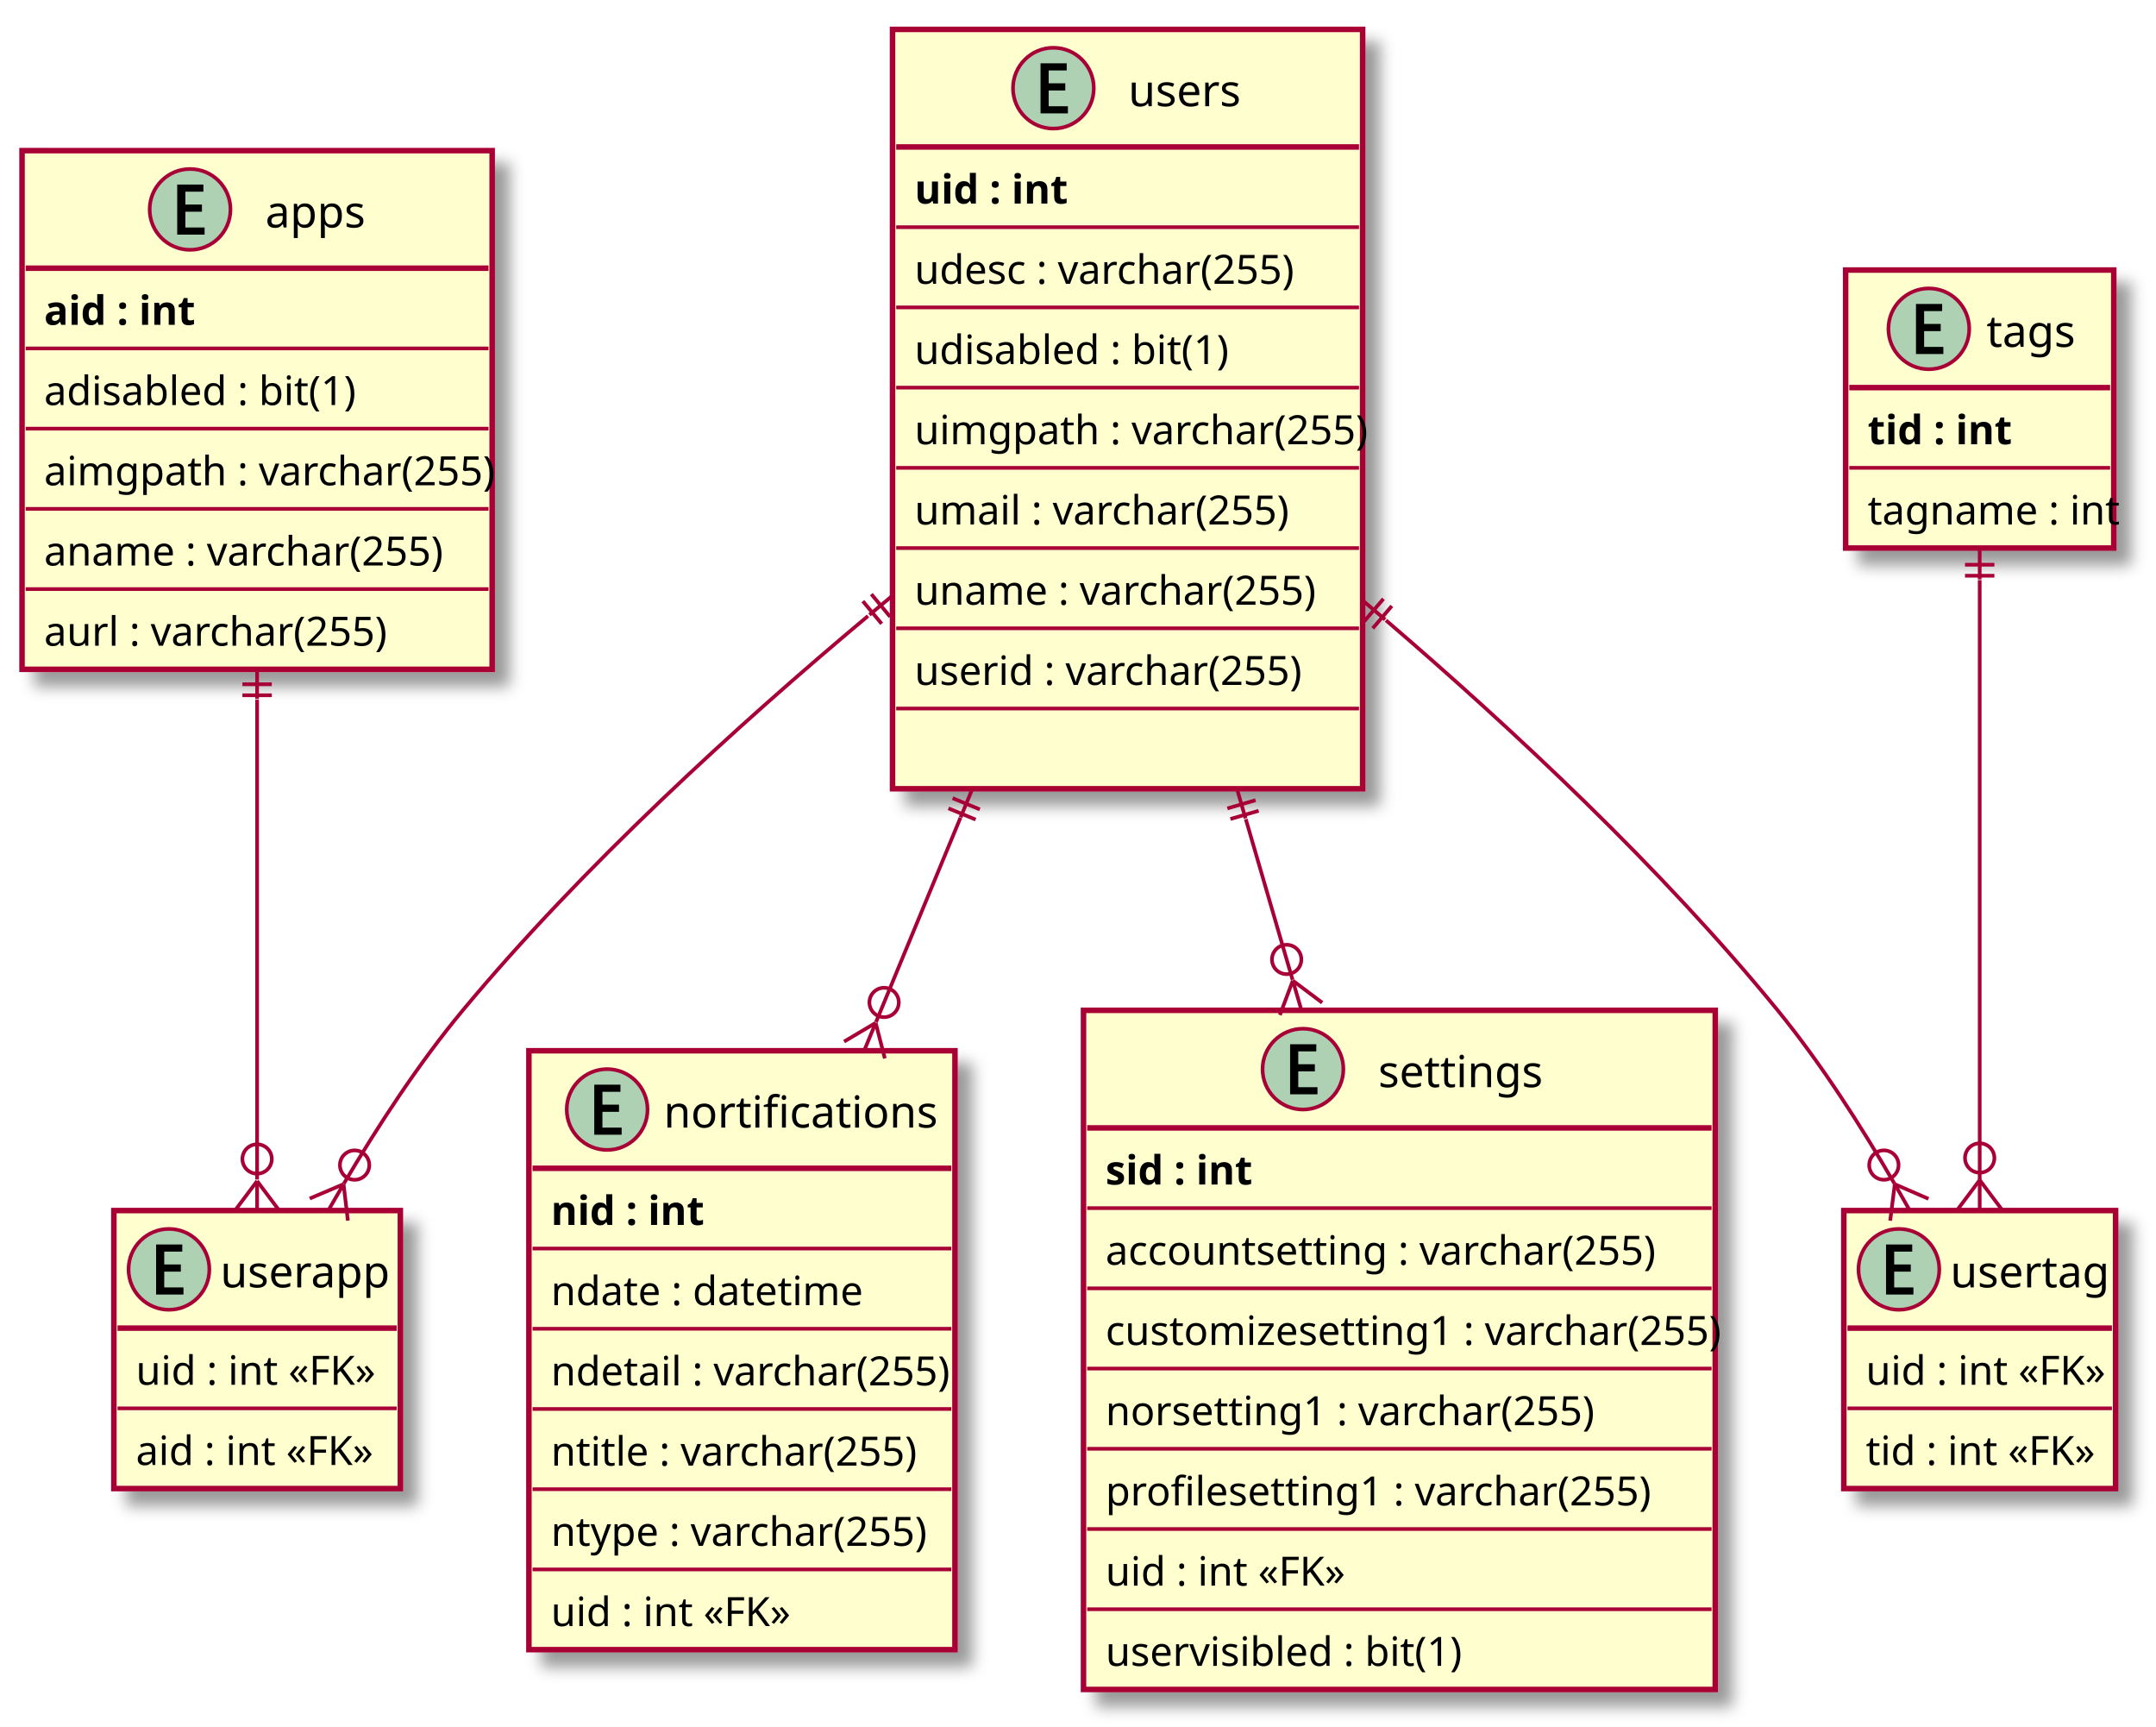
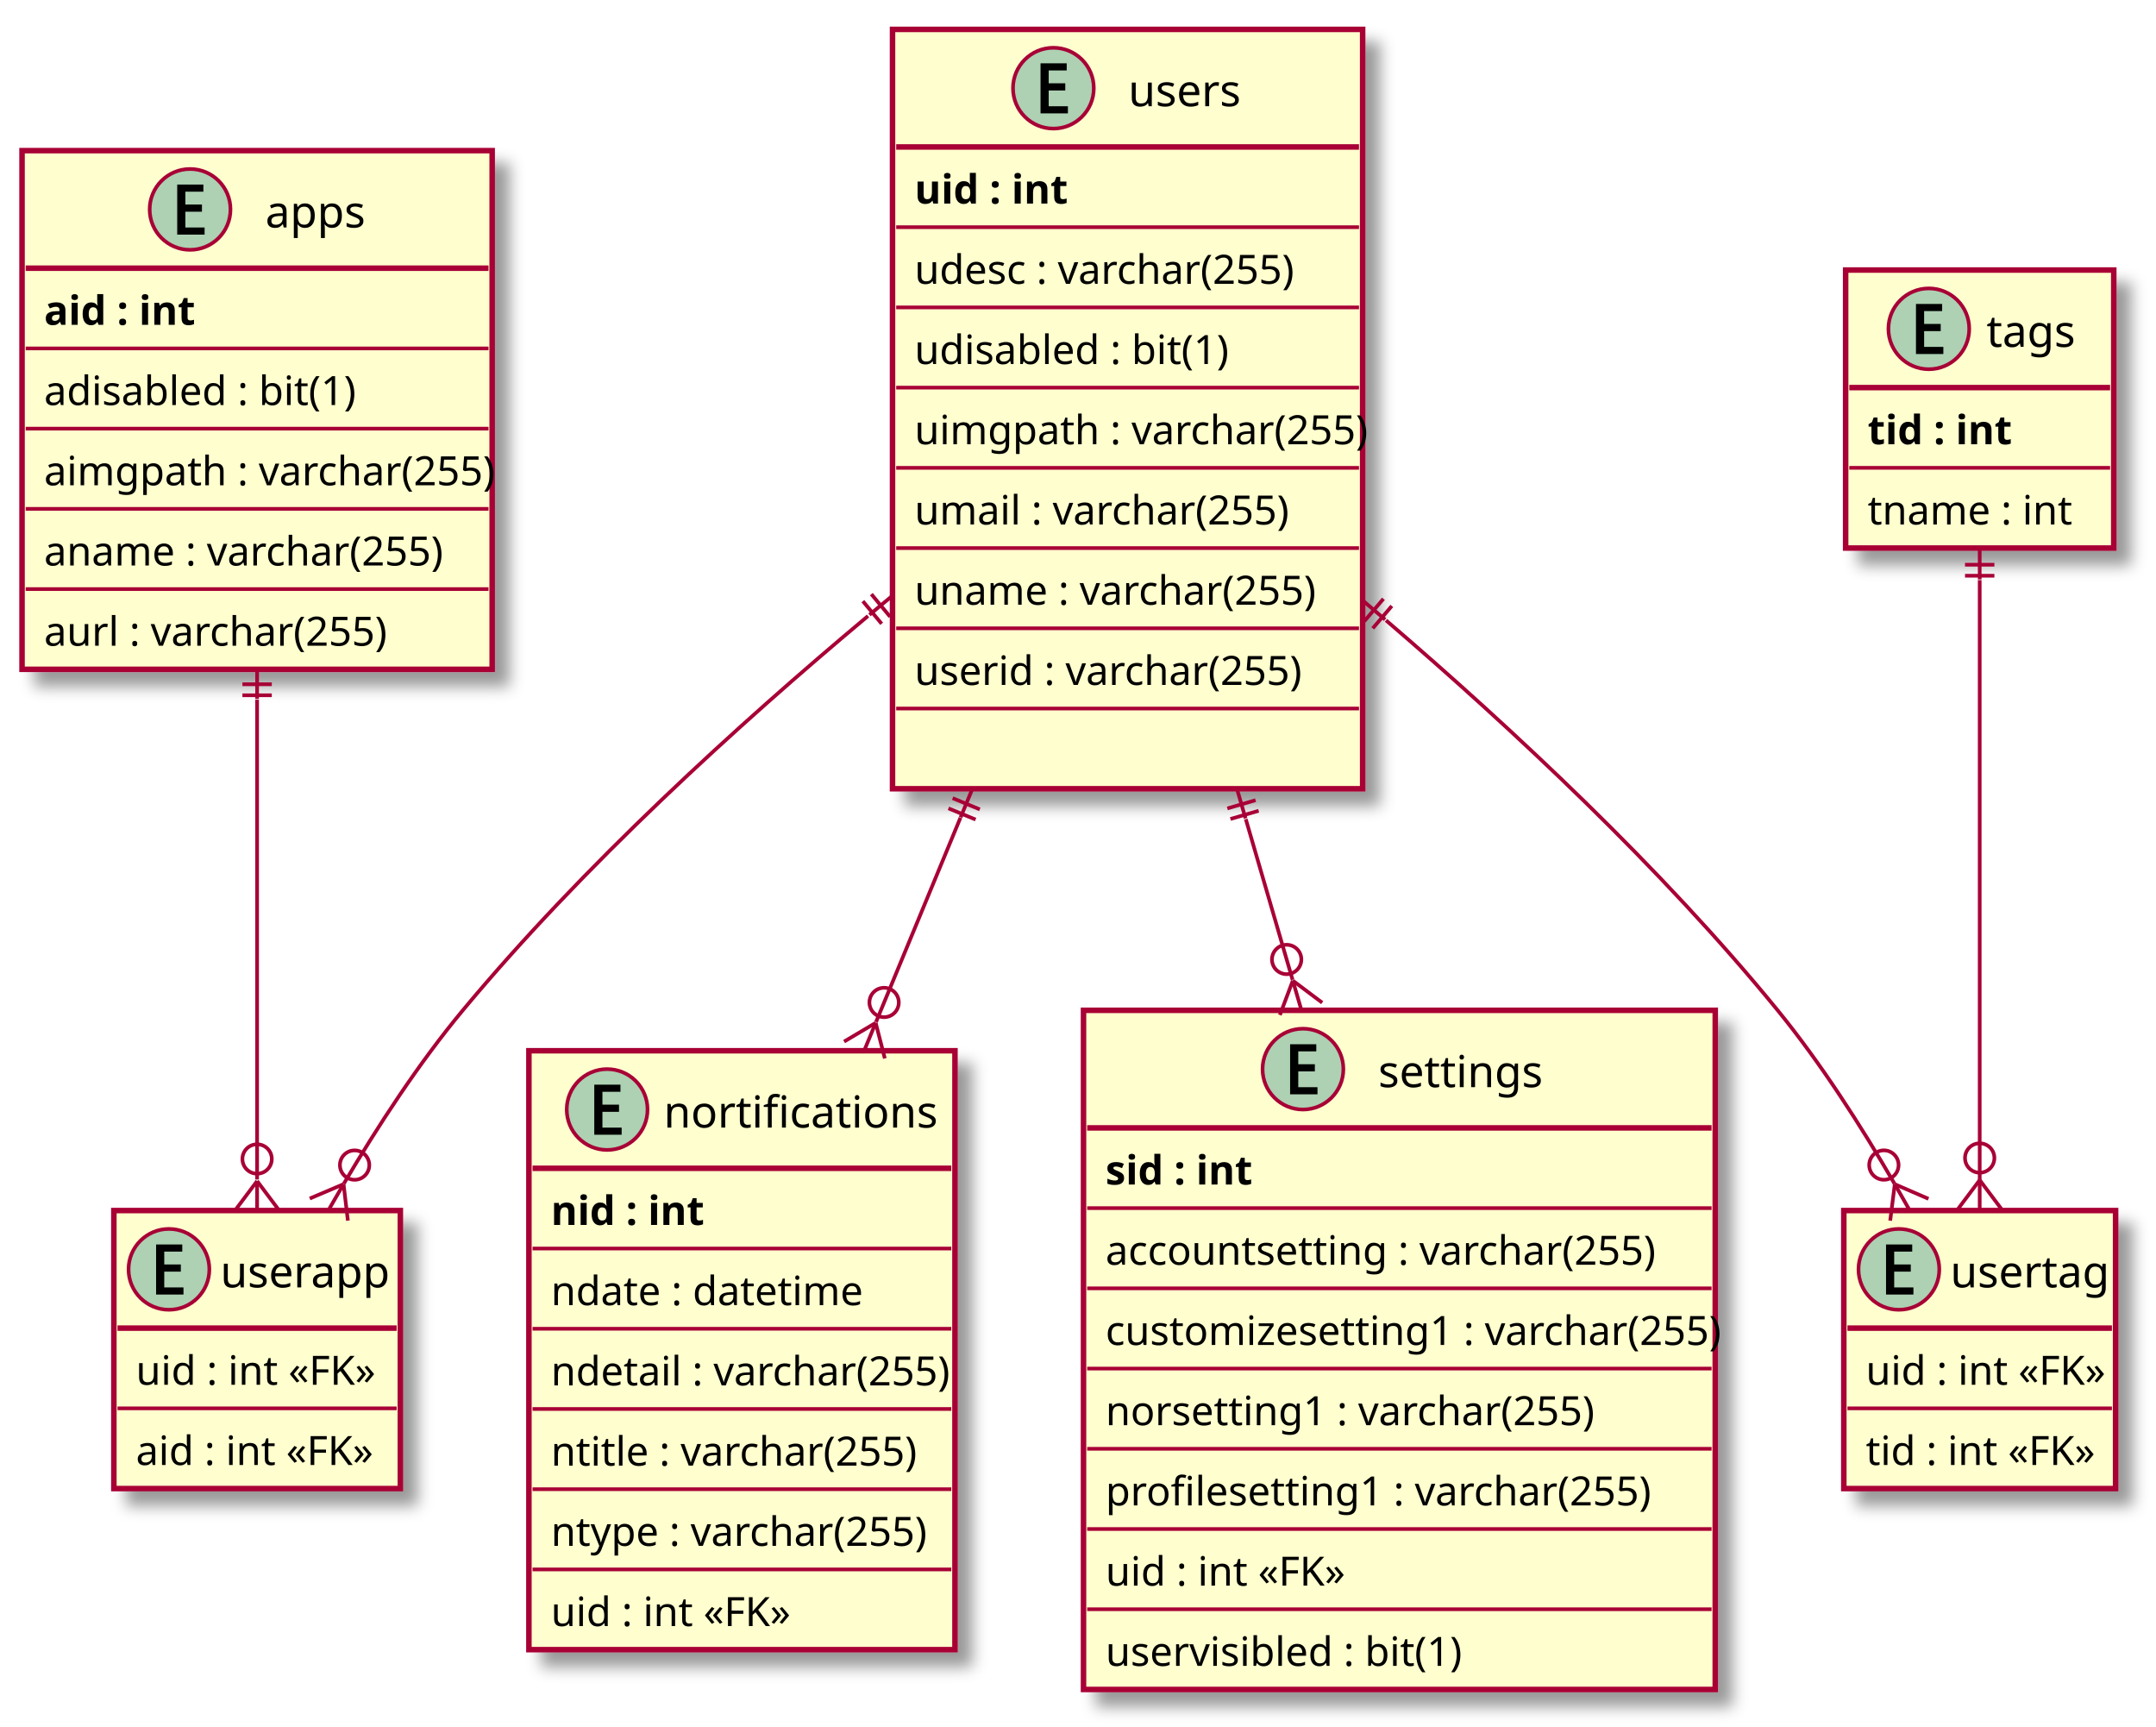
<svg xmlns="http://www.w3.org/2000/svg" contentScriptType="application/ecmascript" contentStyleType="text/css" height="470px" preserveAspectRatio="none" style="width:587px;height:470px;" version="1.1" viewBox="0 0 587 470" width="587px" zoomAndPan="magnify">
  <defs>
    <filter height="300%" id="fvcxejnr01t22" width="300%" x="-1" y="-1">
      <feGaussianBlur result="blurOut" stdDeviation="2.0" />
      <feColorMatrix in="blurOut" result="blurOut2" type="matrix" values="0 0 0 0 0 0 0 0 0 0 0 0 0 0 0 0 0 0 .4 0" />
      <feOffset dx="4.0" dy="4.0" in="blurOut2" result="blurOut3" />
      <feBlend in="SourceGraphic" in2="blurOut3" mode="normal" />
    </filter>
  </defs>
  <g>
    <rect fill="#FEFECE" filter="url(#fvcxejnr01t22)" height="141.18" id="apps" style="stroke: #A80036; stroke-width: 1.5;" width="128" x="6" y="41" />
    <ellipse cx="51.75" cy="57" fill="#ADD1B2" rx="11" ry="11" style="stroke: #A80036; stroke-width: 1.0;" />
    <path d="M50.469,55.672 L54.984,55.672 L54.984,57.625 L50.469,57.625 L50.469,61.922 L55.703,61.922 L55.703,63.859 L48.25,63.859 L48.25,50.234 L55.375,50.234 L55.375,52.172 L50.469,52.172 L50.469,55.672 Z " />
    <text fill="#000000" font-family="sans-serif" font-size="12" lengthAdjust="spacingAndGlyphs" textLength="28" x="72.25" y="61.91">apps</text>
    <line style="stroke: #A80036; stroke-width: 1.5;" x1="7" x2="133" y1="73" y2="73" />
    <text fill="#000000" font-family="sans-serif" font-size="11" font-weight="bold" lengthAdjust="spacingAndGlyphs" textLength="39" x="12" y="88.419">aid : int</text>
    <line style="stroke: #A80036; stroke-width: 1.0;" x1="7" x2="133" y1="94.836" y2="94.836" />
    <text fill="#000000" font-family="sans-serif" font-size="11" lengthAdjust="spacingAndGlyphs" textLength="80" x="12" y="110.255">adisabled : bit(1)</text>
    <line style="stroke: #A80036; stroke-width: 1.0;" x1="7" x2="133" y1="116.672" y2="116.672" />
    <text fill="#000000" font-family="sans-serif" font-size="11" lengthAdjust="spacingAndGlyphs" textLength="116" x="12" y="132.091">aimgpath : varchar(255)</text>
    <line style="stroke: #A80036; stroke-width: 1.0;" x1="7" x2="133" y1="138.508" y2="138.508" />
    <text fill="#000000" font-family="sans-serif" font-size="11" lengthAdjust="spacingAndGlyphs" textLength="105" x="12" y="153.927">aname : varchar(255)</text>
    <line style="stroke: #A80036; stroke-width: 1.0;" x1="7" x2="133" y1="160.344" y2="160.344" />
    <text fill="#000000" font-family="sans-serif" font-size="11" lengthAdjust="spacingAndGlyphs" textLength="91" x="12" y="175.763">aurl : varchar(255)</text>
    <rect fill="#FEFECE" filter="url(#fvcxejnr01t22)" height="206.688" id="users" style="stroke: #A80036; stroke-width: 1.5;" width="128" x="243" y="8" />
    <ellipse cx="286.8" cy="24" fill="#ADD1B2" rx="11" ry="11" style="stroke: #A80036; stroke-width: 1.0;" />
    <path d="M285.519,22.672 L290.034,22.672 L290.034,24.625 L285.519,24.625 L285.519,28.922 L290.753,28.922 L290.753,30.859 L283.3,30.859 L283.3,17.234 L290.425,17.234 L290.425,19.172 L285.519,19.172 L285.519,22.672 Z " />
    <text fill="#000000" font-family="sans-serif" font-size="12" lengthAdjust="spacingAndGlyphs" textLength="32" x="307.2" y="28.91">users</text>
    <line style="stroke: #A80036; stroke-width: 1.5;" x1="244" x2="370" y1="40" y2="40" />
    <text fill="#000000" font-family="sans-serif" font-size="11" font-weight="bold" lengthAdjust="spacingAndGlyphs" textLength="40" x="249" y="55.419">uid : int</text>
    <line style="stroke: #A80036; stroke-width: 1.0;" x1="244" x2="370" y1="61.836" y2="61.836" />
    <text fill="#000000" font-family="sans-serif" font-size="11" lengthAdjust="spacingAndGlyphs" textLength="103" x="249" y="77.255">udesc : varchar(255)</text>
    <line style="stroke: #A80036; stroke-width: 1.0;" x1="244" x2="370" y1="83.672" y2="83.672" />
    <text fill="#000000" font-family="sans-serif" font-size="11" lengthAdjust="spacingAndGlyphs" textLength="80" x="249" y="99.091">udisabled : bit(1)</text>
    <line style="stroke: #A80036; stroke-width: 1.0;" x1="244" x2="370" y1="105.508" y2="105.508" />
    <text fill="#000000" font-family="sans-serif" font-size="11" lengthAdjust="spacingAndGlyphs" textLength="116" x="249" y="120.927">uimgpath : varchar(255)</text>
    <line style="stroke: #A80036; stroke-width: 1.0;" x1="244" x2="370" y1="127.344" y2="127.344" />
    <text fill="#000000" font-family="sans-serif" font-size="11" lengthAdjust="spacingAndGlyphs" textLength="97" x="249" y="142.763">umail : varchar(255)</text>
    <line style="stroke: #A80036; stroke-width: 1.0;" x1="244" x2="370" y1="149.18" y2="149.18" />
    <text fill="#000000" font-family="sans-serif" font-size="11" lengthAdjust="spacingAndGlyphs" textLength="105" x="249" y="164.599">uname : varchar(255)</text>
    <line style="stroke: #A80036; stroke-width: 1.0;" x1="244" x2="370" y1="171.016" y2="171.016" />
    <text fill="#000000" font-family="sans-serif" font-size="11" lengthAdjust="spacingAndGlyphs" textLength="103" x="249" y="186.435">userid : varchar(255)</text>
    <line style="stroke: #A80036; stroke-width: 1.0;" x1="244" x2="370" y1="192.852" y2="192.852" />
    <text fill="#000000" font-family="sans-serif" font-size="11" lengthAdjust="spacingAndGlyphs" textLength="0" x="252" y="208.27" />
    <rect fill="#FEFECE" filter="url(#fvcxejnr01t22)" height="75.672" id="tags" style="stroke: #A80036; stroke-width: 1.5;" width="73" x="502.5" y="73.5" />
    <ellipse cx="525.15" cy="89.5" fill="#ADD1B2" rx="11" ry="11" style="stroke: #A80036; stroke-width: 1.0;" />
    <path d="M523.869,88.172 L528.384,88.172 L528.384,90.125 L523.869,90.125 L523.869,94.422 L529.103,94.422 L529.103,96.359 L521.65,96.359 L521.65,82.734 L528.775,82.734 L528.775,84.672 L523.869,84.672 L523.869,88.172 Z " />
    <text fill="#000000" font-family="sans-serif" font-size="12" lengthAdjust="spacingAndGlyphs" textLength="24" x="540.85" y="94.41">tags</text>
    <line style="stroke: #A80036; stroke-width: 1.5;" x1="503.5" x2="574.5" y1="105.5" y2="105.5" />
    <text fill="#000000" font-family="sans-serif" font-size="11" font-weight="bold" lengthAdjust="spacingAndGlyphs" textLength="37" x="508.5" y="120.919">tid : int</text>
    <line style="stroke: #A80036; stroke-width: 1.0;" x1="503.5" x2="574.5" y1="127.336" y2="127.336" />
-     <text fill="#000000" font-family="sans-serif" font-size="11" lengthAdjust="spacingAndGlyphs" textLength="61" x="508.5" y="142.755">tagname : int</text>
+     <text fill="#000000" font-family="sans-serif" font-size="11" lengthAdjust="spacingAndGlyphs" textLength="61" x="508.5" y="142.755">tname : int</text>
    <rect fill="#FEFECE" filter="url(#fvcxejnr01t22)" height="163.016" id="nortifications" style="stroke: #A80036; stroke-width: 1.5;" width="116" x="144" y="286" />
    <ellipse cx="165.3" cy="302" fill="#ADD1B2" rx="11" ry="11" style="stroke: #A80036; stroke-width: 1.0;" />
    <path d="M164.019,300.672 L168.534,300.672 L168.534,302.625 L164.019,302.625 L164.019,306.922 L169.253,306.922 L169.253,308.859 L161.8,308.859 L161.8,295.234 L168.925,295.234 L168.925,297.172 L164.019,297.172 L164.019,300.672 Z " />
    <text fill="#000000" font-family="sans-serif" font-size="12" lengthAdjust="spacingAndGlyphs" textLength="70" x="180.7" y="306.91">nortifications</text>
    <line style="stroke: #A80036; stroke-width: 1.5;" x1="145" x2="259" y1="318" y2="318" />
    <text fill="#000000" font-family="sans-serif" font-size="11" font-weight="bold" lengthAdjust="spacingAndGlyphs" textLength="40" x="150" y="333.419">nid : int</text>
    <line style="stroke: #A80036; stroke-width: 1.0;" x1="145" x2="259" y1="339.836" y2="339.836" />
    <text fill="#000000" font-family="sans-serif" font-size="11" lengthAdjust="spacingAndGlyphs" textLength="76" x="150" y="355.255">ndate : datetime</text>
    <line style="stroke: #A80036; stroke-width: 1.0;" x1="145" x2="259" y1="361.672" y2="361.672" />
    <text fill="#000000" font-family="sans-serif" font-size="11" lengthAdjust="spacingAndGlyphs" textLength="104" x="150" y="377.091">ndetail : varchar(255)</text>
    <line style="stroke: #A80036; stroke-width: 1.0;" x1="145" x2="259" y1="383.508" y2="383.508" />
    <text fill="#000000" font-family="sans-serif" font-size="11" lengthAdjust="spacingAndGlyphs" textLength="95" x="150" y="398.927">ntitle : varchar(255)</text>
    <line style="stroke: #A80036; stroke-width: 1.0;" x1="145" x2="259" y1="405.344" y2="405.344" />
    <text fill="#000000" font-family="sans-serif" font-size="11" lengthAdjust="spacingAndGlyphs" textLength="100" x="150" y="420.763">ntype : varchar(255)</text>
    <line style="stroke: #A80036; stroke-width: 1.0;" x1="145" x2="259" y1="427.18" y2="427.18" />
    <text fill="#000000" font-family="sans-serif" font-size="11" lengthAdjust="spacingAndGlyphs" textLength="62" x="150" y="442.599">uid : int «FK»</text>
    <rect fill="#FEFECE" filter="url(#fvcxejnr01t22)" height="184.852" id="settings" style="stroke: #A80036; stroke-width: 1.5;" width="172" x="295" y="275" />
    <ellipse cx="354.75" cy="291" fill="#ADD1B2" rx="11" ry="11" style="stroke: #A80036; stroke-width: 1.0;" />
    <path d="M353.469,289.672 L357.984,289.672 L357.984,291.625 L353.469,291.625 L353.469,295.922 L358.703,295.922 L358.703,297.859 L351.25,297.859 L351.25,284.234 L358.375,284.234 L358.375,286.172 L353.469,286.172 L353.469,289.672 Z " />
    <text fill="#000000" font-family="sans-serif" font-size="12" lengthAdjust="spacingAndGlyphs" textLength="44" x="375.25" y="295.91">settings</text>
    <line style="stroke: #A80036; stroke-width: 1.5;" x1="296" x2="466" y1="307" y2="307" />
    <text fill="#000000" font-family="sans-serif" font-size="11" font-weight="bold" lengthAdjust="spacingAndGlyphs" textLength="40" x="301" y="322.419">sid : int</text>
    <line style="stroke: #A80036; stroke-width: 1.0;" x1="296" x2="466" y1="328.836" y2="328.836" />
    <text fill="#000000" font-family="sans-serif" font-size="11" lengthAdjust="spacingAndGlyphs" textLength="144" x="301" y="344.255">accountsetting : varchar(255)</text>
    <line style="stroke: #A80036; stroke-width: 1.0;" x1="296" x2="466" y1="350.672" y2="350.672" />
    <text fill="#000000" font-family="sans-serif" font-size="11" lengthAdjust="spacingAndGlyphs" textLength="160" x="301" y="366.091">customizesetting1 : varchar(255)</text>
    <line style="stroke: #A80036; stroke-width: 1.0;" x1="296" x2="466" y1="372.508" y2="372.508" />
    <text fill="#000000" font-family="sans-serif" font-size="11" lengthAdjust="spacingAndGlyphs" textLength="127" x="301" y="387.927">norsetting1 : varchar(255)</text>
    <line style="stroke: #A80036; stroke-width: 1.0;" x1="296" x2="466" y1="394.344" y2="394.344" />
    <text fill="#000000" font-family="sans-serif" font-size="11" lengthAdjust="spacingAndGlyphs" textLength="141" x="301" y="409.763">profilesetting1 : varchar(255)</text>
    <line style="stroke: #A80036; stroke-width: 1.0;" x1="296" x2="466" y1="416.18" y2="416.18" />
    <text fill="#000000" font-family="sans-serif" font-size="11" lengthAdjust="spacingAndGlyphs" textLength="62" x="301" y="431.599">uid : int «FK»</text>
    <line style="stroke: #A80036; stroke-width: 1.0;" x1="296" x2="466" y1="438.016" y2="438.016" />
    <text fill="#000000" font-family="sans-serif" font-size="11" lengthAdjust="spacingAndGlyphs" textLength="92" x="301" y="453.435">uservisibled : bit(1)</text>
    <rect fill="#FEFECE" filter="url(#fvcxejnr01t22)" height="75.672" id="userapp" style="stroke: #A80036; stroke-width: 1.5;" width="78" x="31" y="329.5" />
    <ellipse cx="46" cy="345.5" fill="#ADD1B2" rx="11" ry="11" style="stroke: #A80036; stroke-width: 1.0;" />
    <path d="M44.719,344.172 L49.234,344.172 L49.234,346.125 L44.719,346.125 L44.719,350.422 L49.953,350.422 L49.953,352.359 L42.5,352.359 L42.5,338.734 L49.625,338.734 L49.625,340.672 L44.719,340.672 L44.719,344.172 Z " />
    <text fill="#000000" font-family="sans-serif" font-size="12" lengthAdjust="spacingAndGlyphs" textLength="46" x="60" y="350.41">userapp</text>
    <line style="stroke: #A80036; stroke-width: 1.5;" x1="32" x2="108" y1="361.5" y2="361.5" />
    <text fill="#000000" font-family="sans-serif" font-size="11" lengthAdjust="spacingAndGlyphs" textLength="62" x="37" y="376.919">uid : int «FK»</text>
    <line style="stroke: #A80036; stroke-width: 1.0;" x1="32" x2="108" y1="383.336" y2="383.336" />
    <text fill="#000000" font-family="sans-serif" font-size="11" lengthAdjust="spacingAndGlyphs" textLength="62" x="37" y="398.755">aid : int «FK»</text>
    <rect fill="#FEFECE" filter="url(#fvcxejnr01t22)" height="75.672" id="usertag" style="stroke: #A80036; stroke-width: 1.5;" width="74" x="502" y="329.5" />
    <ellipse cx="517" cy="345.5" fill="#ADD1B2" rx="11" ry="11" style="stroke: #A80036; stroke-width: 1.0;" />
    <path d="M515.719,344.172 L520.234,344.172 L520.234,346.125 L515.719,346.125 L515.719,350.422 L520.953,350.422 L520.953,352.359 L513.5,352.359 L513.5,338.734 L520.625,338.734 L520.625,340.672 L515.719,340.672 L515.719,344.172 Z " />
    <text fill="#000000" font-family="sans-serif" font-size="12" lengthAdjust="spacingAndGlyphs" textLength="42" x="531" y="350.41">usertag</text>
    <line style="stroke: #A80036; stroke-width: 1.5;" x1="503" x2="575" y1="361.5" y2="361.5" />
    <text fill="#000000" font-family="sans-serif" font-size="11" lengthAdjust="spacingAndGlyphs" textLength="62" x="508" y="376.919">uid : int «FK»</text>
    <line style="stroke: #A80036; stroke-width: 1.0;" x1="503" x2="575" y1="383.336" y2="383.336" />
    <text fill="#000000" font-family="sans-serif" font-size="11" lengthAdjust="spacingAndGlyphs" textLength="59" x="508" y="398.755">tid : int «FK»</text>
    <path d="M70,190.452 C70,233.249 70,284.827 70,321.057 " fill="none" id="apps-userapp" style="stroke: #A80036; stroke-width: 1.0;" />
    <line style="stroke: #A80036; stroke-width: 1.0;" x1="70" x2="76" y1="321.462" y2="329.462" />
    <line style="stroke: #A80036; stroke-width: 1.0;" x1="70" x2="64" y1="321.462" y2="329.462" />
    <line style="stroke: #A80036; stroke-width: 1.0;" x1="70" x2="70" y1="321.462" y2="329.462" />
    <ellipse cx="70" cy="315.462" fill="none" rx="4" ry="4" style="stroke: #A80036; stroke-width: 1.0;" />
    <line style="stroke: #A80036; stroke-width: 1.0;" x1="66" x2="74" y1="186.243" y2="186.243" />
    <line style="stroke: #A80036; stroke-width: 1.0;" x1="66" x2="74" y1="189.243" y2="189.243" />
    <line style="stroke: #A80036; stroke-width: 1.0;" x1="70" x2="70" y1="190.243" y2="182.243" />
    <path d="M236.331,167.666 C200.895,197.296 158.683,235.738 126,275 C114.014,289.399 102.801,306.61 93.604,322.2 " fill="none" id="users-userapp" style="stroke: #A80036; stroke-width: 1.0;" />
    <line style="stroke: #A80036; stroke-width: 1.0;" x1="93.538" x2="94.715" y1="322.312" y2="332.243" />
    <line style="stroke: #A80036; stroke-width: 1.0;" x1="93.538" x2="84.334" y1="322.312" y2="326.223" />
    <line style="stroke: #A80036; stroke-width: 1.0;" x1="93.538" x2="89.525" y1="322.312" y2="329.233" />
    <ellipse cx="96.548" cy="317.122" fill="none" rx="4" ry="4" style="stroke: #A80036; stroke-width: 1.0;" />
    <line style="stroke: #A80036; stroke-width: 1.0;" x1="237.232" x2="242.344" y1="161.717" y2="167.871" />
    <line style="stroke: #A80036; stroke-width: 1.0;" x1="234.925" x2="240.037" y1="163.634" y2="169.788" />
    <line style="stroke: #A80036; stroke-width: 1.0;" x1="236.711" x2="242.865" y1="167.35" y2="162.238" />
    <path d="M539,157.9 C539,204.028 539,275.068 539,321.171 " fill="none" id="tags-usertag" style="stroke: #A80036; stroke-width: 1.0;" />
    <line style="stroke: #A80036; stroke-width: 1.0;" x1="539" x2="545" y1="321.195" y2="329.195" />
    <line style="stroke: #A80036; stroke-width: 1.0;" x1="539" x2="533" y1="321.195" y2="329.195" />
    <line style="stroke: #A80036; stroke-width: 1.0;" x1="539" x2="539" y1="321.195" y2="329.195" />
    <ellipse cx="539" cy="315.195" fill="none" rx="4" ry="4" style="stroke: #A80036; stroke-width: 1.0;" />
    <line style="stroke: #A80036; stroke-width: 1.0;" x1="535" x2="543" y1="153.706" y2="153.706" />
    <line style="stroke: #A80036; stroke-width: 1.0;" x1="535" x2="543" y1="156.706" y2="156.706" />
    <line style="stroke: #A80036; stroke-width: 1.0;" x1="539" x2="539" y1="157.706" y2="149.706" />
    <path d="M377.363,168.852 C411.773,198.374 452.459,236.365 484,275 C495.791,289.443 506.808,306.663 515.838,322.248 " fill="none" id="users-usertag" style="stroke: #A80036; stroke-width: 1.0;" />
    <line style="stroke: #A80036; stroke-width: 1.0;" x1="515.883" x2="525.056" y1="322.327" y2="326.308" />
    <line style="stroke: #A80036; stroke-width: 1.0;" x1="515.883" x2="514.63" y1="322.327" y2="332.248" />
    <line style="stroke: #A80036; stroke-width: 1.0;" x1="515.883" x2="519.843" y1="322.327" y2="329.278" />
    <ellipse cx="512.913" cy="317.113" fill="none" rx="4" ry="4" style="stroke: #A80036; stroke-width: 1.0;" />
    <line style="stroke: #A80036; stroke-width: 1.0;" x1="371.464" x2="376.654" y1="169.079" y2="162.991" />
    <line style="stroke: #A80036; stroke-width: 1.0;" x1="373.747" x2="378.937" y1="171.025" y2="164.937" />
    <line style="stroke: #A80036; stroke-width: 1.0;" x1="377.103" x2="371.015" y1="168.63" y2="163.44" />
    <path d="M261.501,222.564 C253.816,241.154 245.927,260.238 238.509,278.183 " fill="none" id="users-nortifications" style="stroke: #A80036; stroke-width: 1.0;" />
    <line style="stroke: #A80036; stroke-width: 1.0;" x1="238.416" x2="240.906" y1="278.406" y2="288.091" />
    <line style="stroke: #A80036; stroke-width: 1.0;" x1="238.416" x2="229.816" y1="278.406" y2="283.507" />
    <line style="stroke: #A80036; stroke-width: 1.0;" x1="238.416" x2="235.361" y1="278.406" y2="285.799" />
    <ellipse cx="240.708" cy="272.86" fill="none" rx="4" ry="4" style="stroke: #A80036; stroke-width: 1.0;" />
    <line style="stroke: #A80036; stroke-width: 1.0;" x1="259.37" x2="266.764" y1="217.248" y2="220.304" />
    <line style="stroke: #A80036; stroke-width: 1.0;" x1="258.224" x2="265.618" y1="220.02" y2="223.076" />
    <line style="stroke: #A80036; stroke-width: 1.0;" x1="261.539" x2="264.595" y1="222.472" y2="215.079" />
    <path d="M339.182,222.963 C343.418,237.501 347.739,252.334 351.919,266.681 " fill="none" id="users-settings" style="stroke: #A80036; stroke-width: 1.0;" />
    <line style="stroke: #A80036; stroke-width: 1.0;" x1="351.988" x2="359.986" y1="266.916" y2="272.919" />
    <line style="stroke: #A80036; stroke-width: 1.0;" x1="351.988" x2="348.464" y1="266.916" y2="276.275" />
    <line style="stroke: #A80036; stroke-width: 1.0;" x1="351.988" x2="354.225" y1="266.916" y2="274.597" />
    <ellipse cx="350.31" cy="261.156" fill="none" rx="4" ry="4" style="stroke: #A80036; stroke-width: 1.0;" />
    <line style="stroke: #A80036; stroke-width: 1.0;" x1="334.163" x2="341.844" y1="220.038" y2="217.801" />
    <line style="stroke: #A80036; stroke-width: 1.0;" x1="335.002" x2="342.683" y1="222.918" y2="220.681" />
    <line style="stroke: #A80036; stroke-width: 1.0;" x1="339.122" x2="336.885" y1="222.76" y2="215.079" />
  </g>
</svg>
